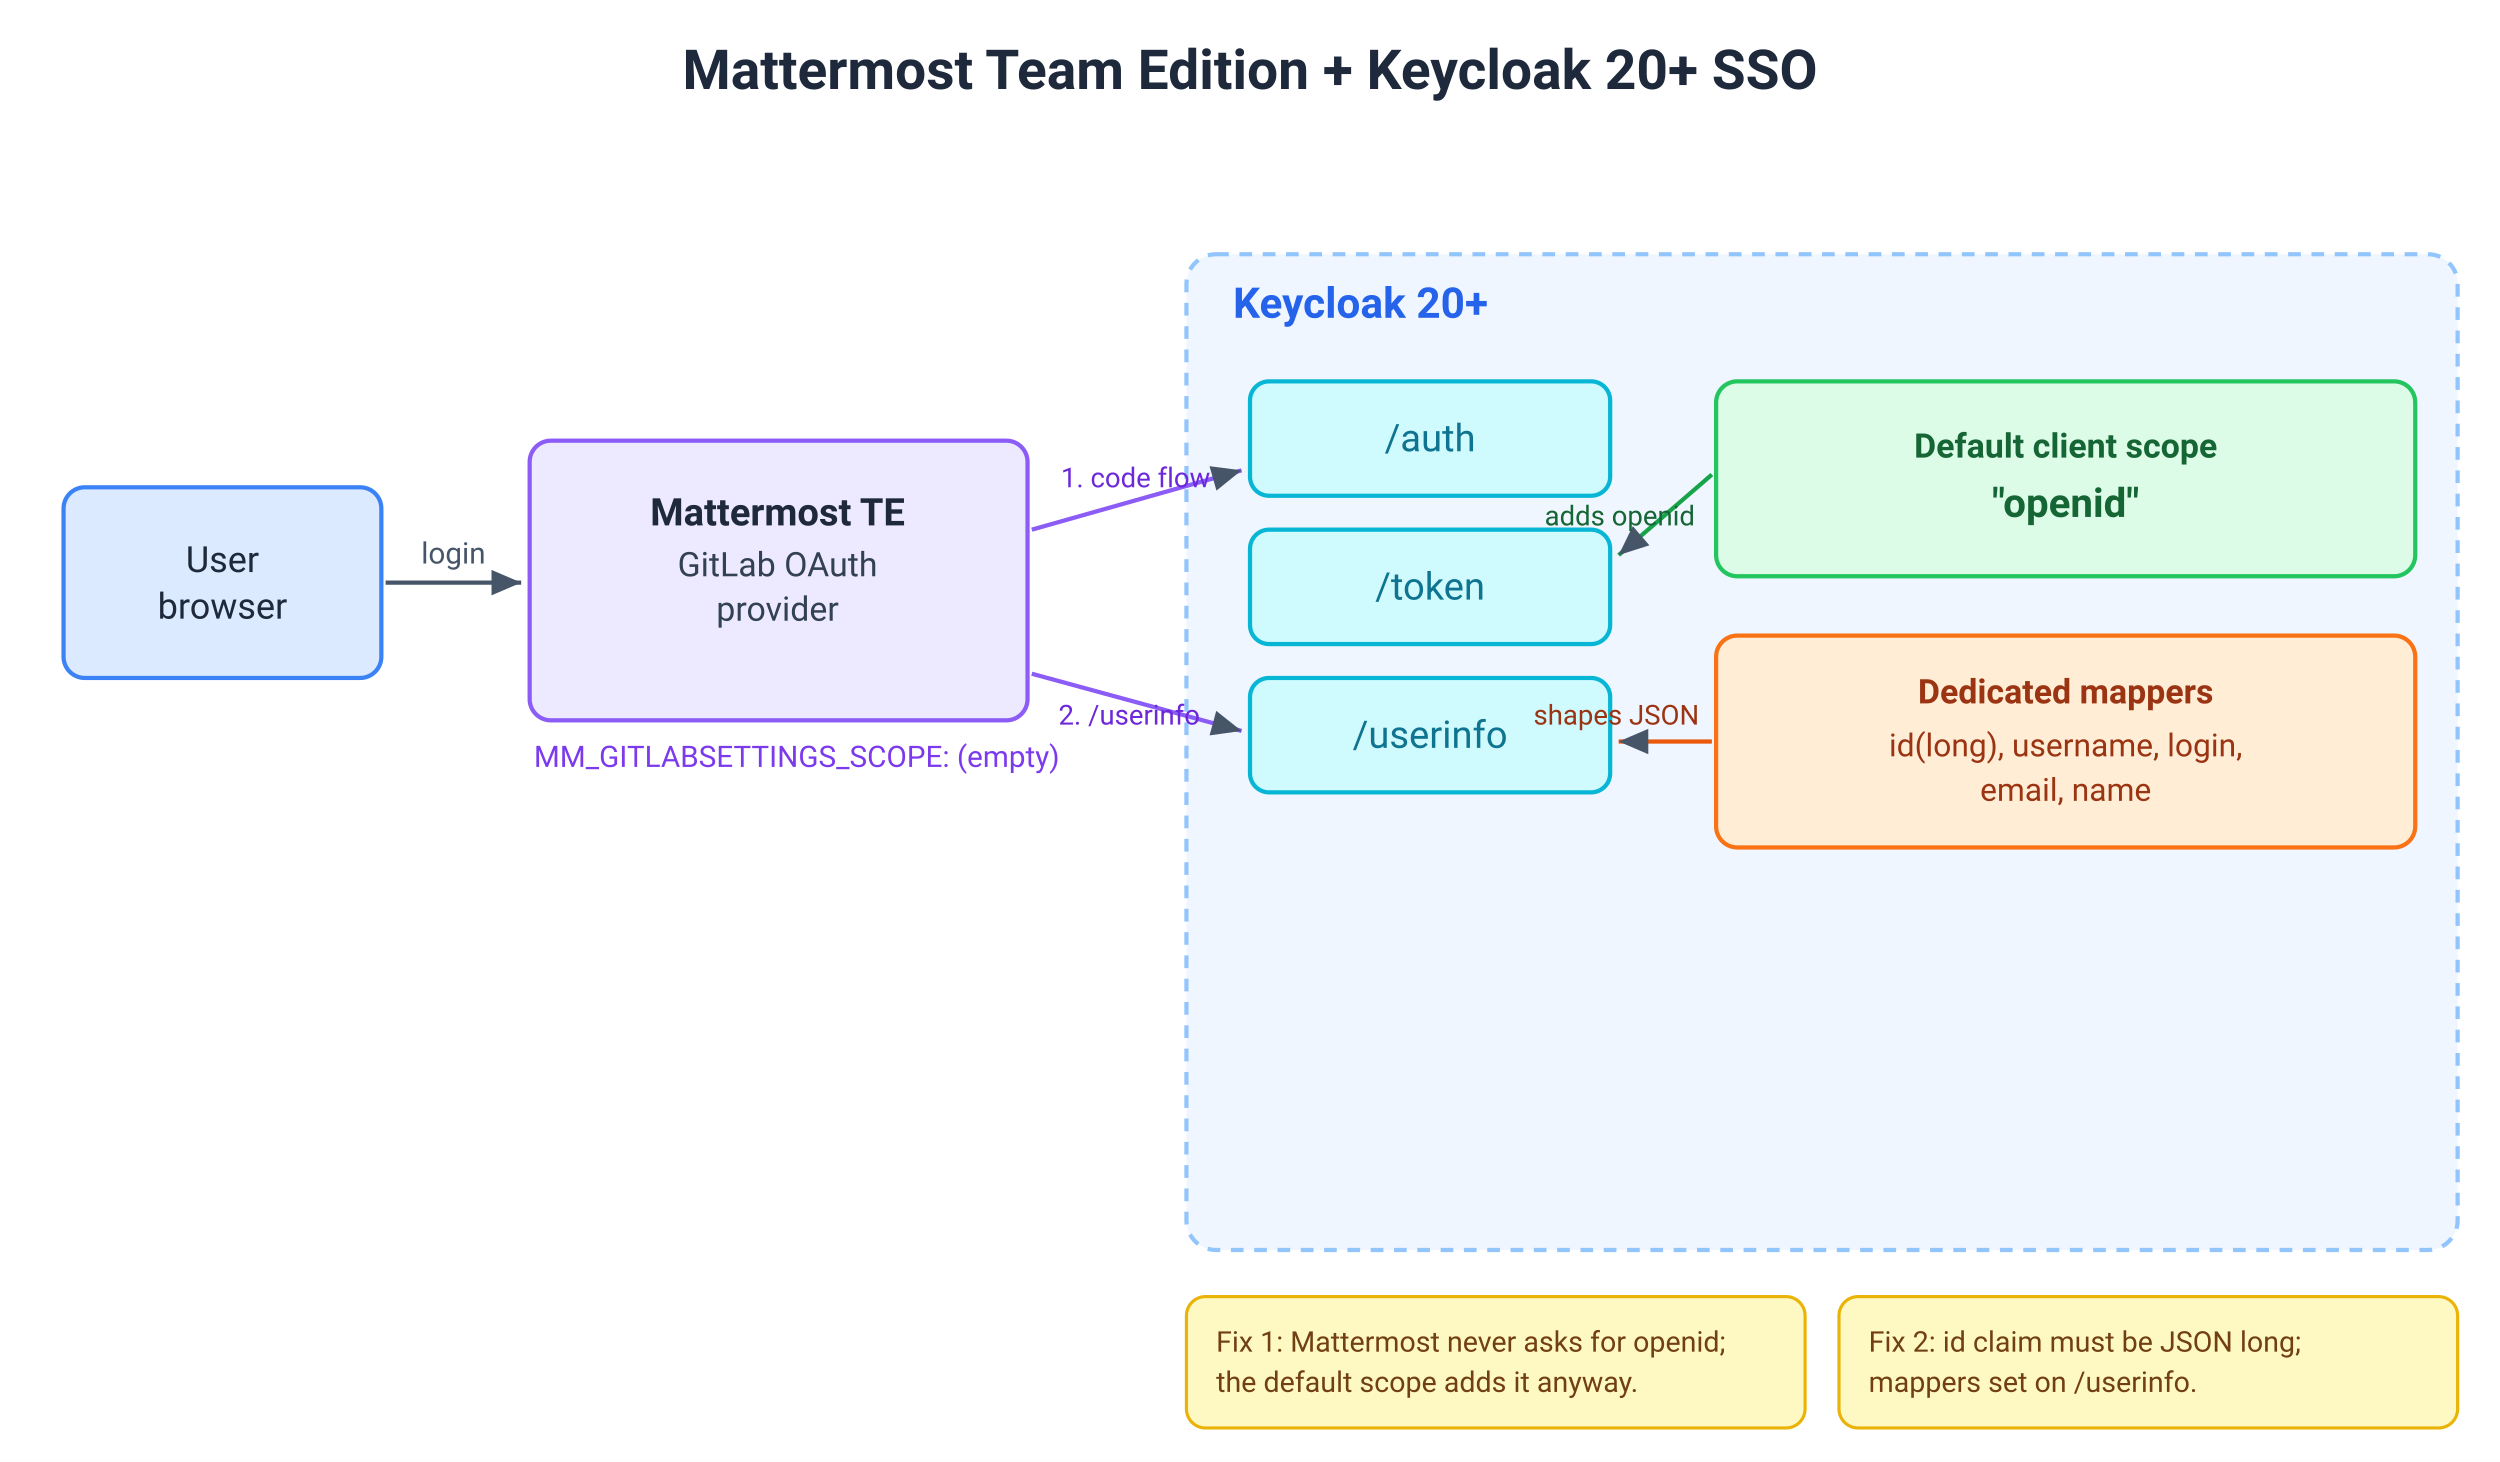
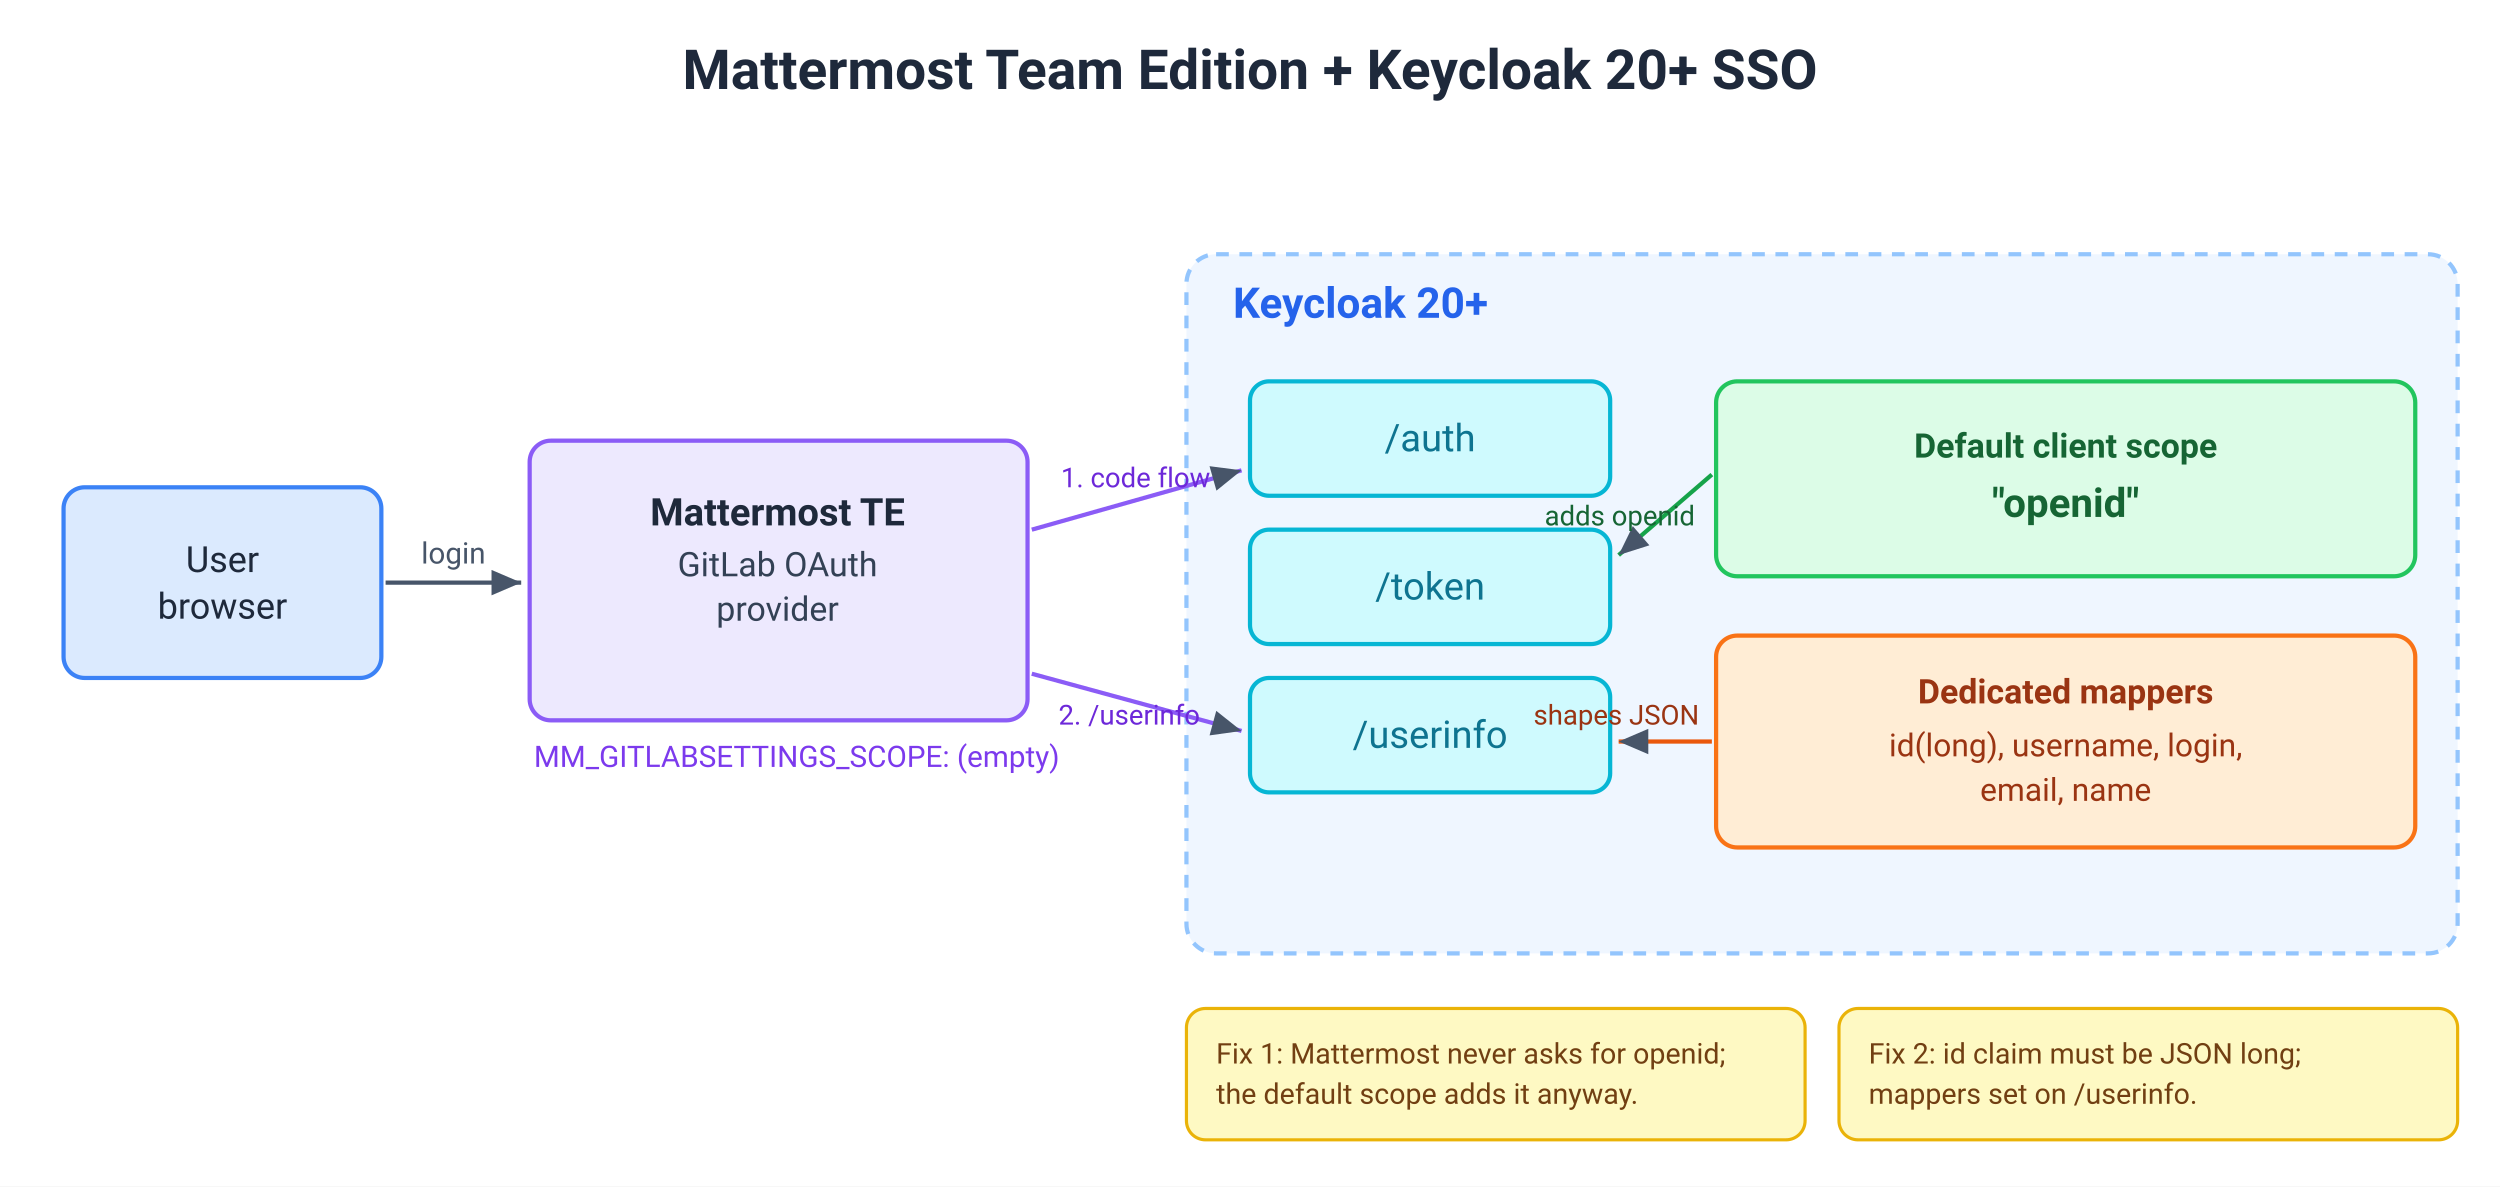
- <svg xmlns="http://www.w3.org/2000/svg" viewBox="0 0 1180 690" font-family="system-ui,-apple-system,Segoe UI,Roboto,sans-serif">
+ <svg xmlns="http://www.w3.org/2000/svg" viewBox="0 0 1180 560" font-family="system-ui,-apple-system,Segoe UI,Roboto,sans-serif">
  <defs>
    <marker id="ah" markerWidth="9" markerHeight="9" refX="7" refY="3" orient="auto">
      <path d="M0,0 L7,3 L0,6 Z" fill="#475569" />
    </marker>
  </defs>
-   <rect x="0" y="0" width="1180" height="690" fill="#ffffff" />
+   <rect x="0" y="0" width="1180" height="560" fill="#ffffff" />
  <text x="590" y="42" text-anchor="middle" font-size="26" font-weight="700" fill="#1e293b">Mattermost Team Edition  +  Keycloak 20+  SSO</text>
-   <rect x="560" y="120" width="600" height="470" rx="14" fill="#eff6ff" stroke="#93c5fd" stroke-width="2" stroke-dasharray="6 5" />
+   <rect x="560" y="120" width="600" height="330" rx="14" fill="#eff6ff" stroke="#93c5fd" stroke-width="2" stroke-dasharray="6 5" />
  <text x="582" y="150" font-size="20" font-weight="700" fill="#2563eb">Keycloak 20+</text>
  <rect x="30" y="230" width="150" height="90" rx="10" fill="#dbeafe" stroke="#3b82f6" stroke-width="2" />
  <text x="105" y="270" text-anchor="middle" font-size="17" fill="#1e293b">User</text>
  <text x="105" y="292" text-anchor="middle" font-size="17" fill="#1e293b">browser</text>
  <rect x="250" y="208" width="235" height="132" rx="10" fill="#ede9fe" stroke="#8b5cf6" stroke-width="2" />
  <text x="367" y="248" text-anchor="middle" font-size="18" font-weight="600" fill="#1e293b">Mattermost TE</text>
  <text x="367" y="272" text-anchor="middle" font-size="16" fill="#334155">GitLab OAuth</text>
  <text x="367" y="293" text-anchor="middle" font-size="16" fill="#334155">provider</text>
  <text x="252" y="362" font-size="14" fill="#7c3aed">MM_GITLABSETTINGS_SCOPE: (empty)</text>
  <rect x="590" y="180" width="170" height="54" rx="9" fill="#cffafe" stroke="#06b6d4" stroke-width="2" />
  <text x="675" y="213" text-anchor="middle" font-size="18" fill="#0e7490">/auth</text>
  <rect x="590" y="250" width="170" height="54" rx="9" fill="#cffafe" stroke="#06b6d4" stroke-width="2" />
  <text x="675" y="283" text-anchor="middle" font-size="18" fill="#0e7490">/token</text>
  <rect x="590" y="320" width="170" height="54" rx="9" fill="#cffafe" stroke="#06b6d4" stroke-width="2" />
  <text x="675" y="353" text-anchor="middle" font-size="18" fill="#0e7490">/userinfo</text>
  <rect x="810" y="180" width="330" height="92" rx="10" fill="#dcfce7" stroke="#22c55e" stroke-width="2" />
  <text x="975" y="216" text-anchor="middle" font-size="16" font-weight="600" fill="#166534">Default client scope</text>
  <text x="975" y="244" text-anchor="middle" font-size="19" font-weight="700" fill="#166534">"openid"</text>
  <rect x="810" y="300" width="330" height="100" rx="10" fill="#ffedd5" stroke="#f97316" stroke-width="2" />
  <text x="975" y="332" text-anchor="middle" font-size="16" font-weight="600" fill="#9a3412">Dedicated mappers</text>
  <text x="975" y="357" text-anchor="middle" font-size="15" fill="#9a3412">id(long), username, login,</text>
  <text x="975" y="378" text-anchor="middle" font-size="15" fill="#9a3412">email, name</text>
  <line x1="182" y1="275" x2="246" y2="275" stroke="#475569" stroke-width="2" marker-end="url(#ah)" />
  <text x="214" y="266" text-anchor="middle" font-size="14" fill="#475569">login</text>
  <line x1="487" y1="250" x2="586" y2="222" stroke="#8b5cf6" stroke-width="2" marker-end="url(#ah)" />
  <text x="536" y="230" text-anchor="middle" font-size="13" fill="#6d28d9">1. code flow</text>
  <line x1="487" y1="318" x2="586" y2="345" stroke="#8b5cf6" stroke-width="2" marker-end="url(#ah)" />
  <text x="533" y="342" text-anchor="middle" font-size="13" fill="#6d28d9">2. /userinfo</text>
  <line x1="808" y1="224" x2="764" y2="262" stroke="#16a34a" stroke-width="2" marker-end="url(#ah)" />
  <text x="800" y="248" text-anchor="end" font-size="13" fill="#166534">adds openid</text>
  <line x1="808" y1="350" x2="764" y2="350" stroke="#ea580c" stroke-width="2" marker-end="url(#ah)" />
  <text x="802" y="342" text-anchor="end" font-size="13" fill="#9a3412">shapes JSON</text>
-   <rect x="560" y="612" width="292" height="62" rx="9" fill="#fef9c3" stroke="#eab308" stroke-width="1.5" />
-   <text x="574" y="638" font-size="13.5" fill="#713f12">Fix 1: Mattermost never asks for openid;</text>
-   <text x="574" y="657" font-size="13.5" fill="#713f12">the default scope adds it anyway.</text>
-   <rect x="868" y="612" width="292" height="62" rx="9" fill="#fef9c3" stroke="#eab308" stroke-width="1.5" />
-   <text x="882" y="638" font-size="13.5" fill="#713f12">Fix 2: id claim must be JSON long;</text>
-   <text x="882" y="657" font-size="13.5" fill="#713f12">mappers set on /userinfo.</text>
+   <rect x="560" y="476" width="292" height="62" rx="9" fill="#fef9c3" stroke="#eab308" stroke-width="1.5" />
+   <text x="574" y="502" font-size="13.5" fill="#713f12">Fix 1: Mattermost never asks for openid;</text>
+   <text x="574" y="521" font-size="13.5" fill="#713f12">the default scope adds it anyway.</text>
+   <rect x="868" y="476" width="292" height="62" rx="9" fill="#fef9c3" stroke="#eab308" stroke-width="1.5" />
+   <text x="882" y="502" font-size="13.5" fill="#713f12">Fix 2: id claim must be JSON long;</text>
+   <text x="882" y="521" font-size="13.5" fill="#713f12">mappers set on /userinfo.</text>
</svg>
